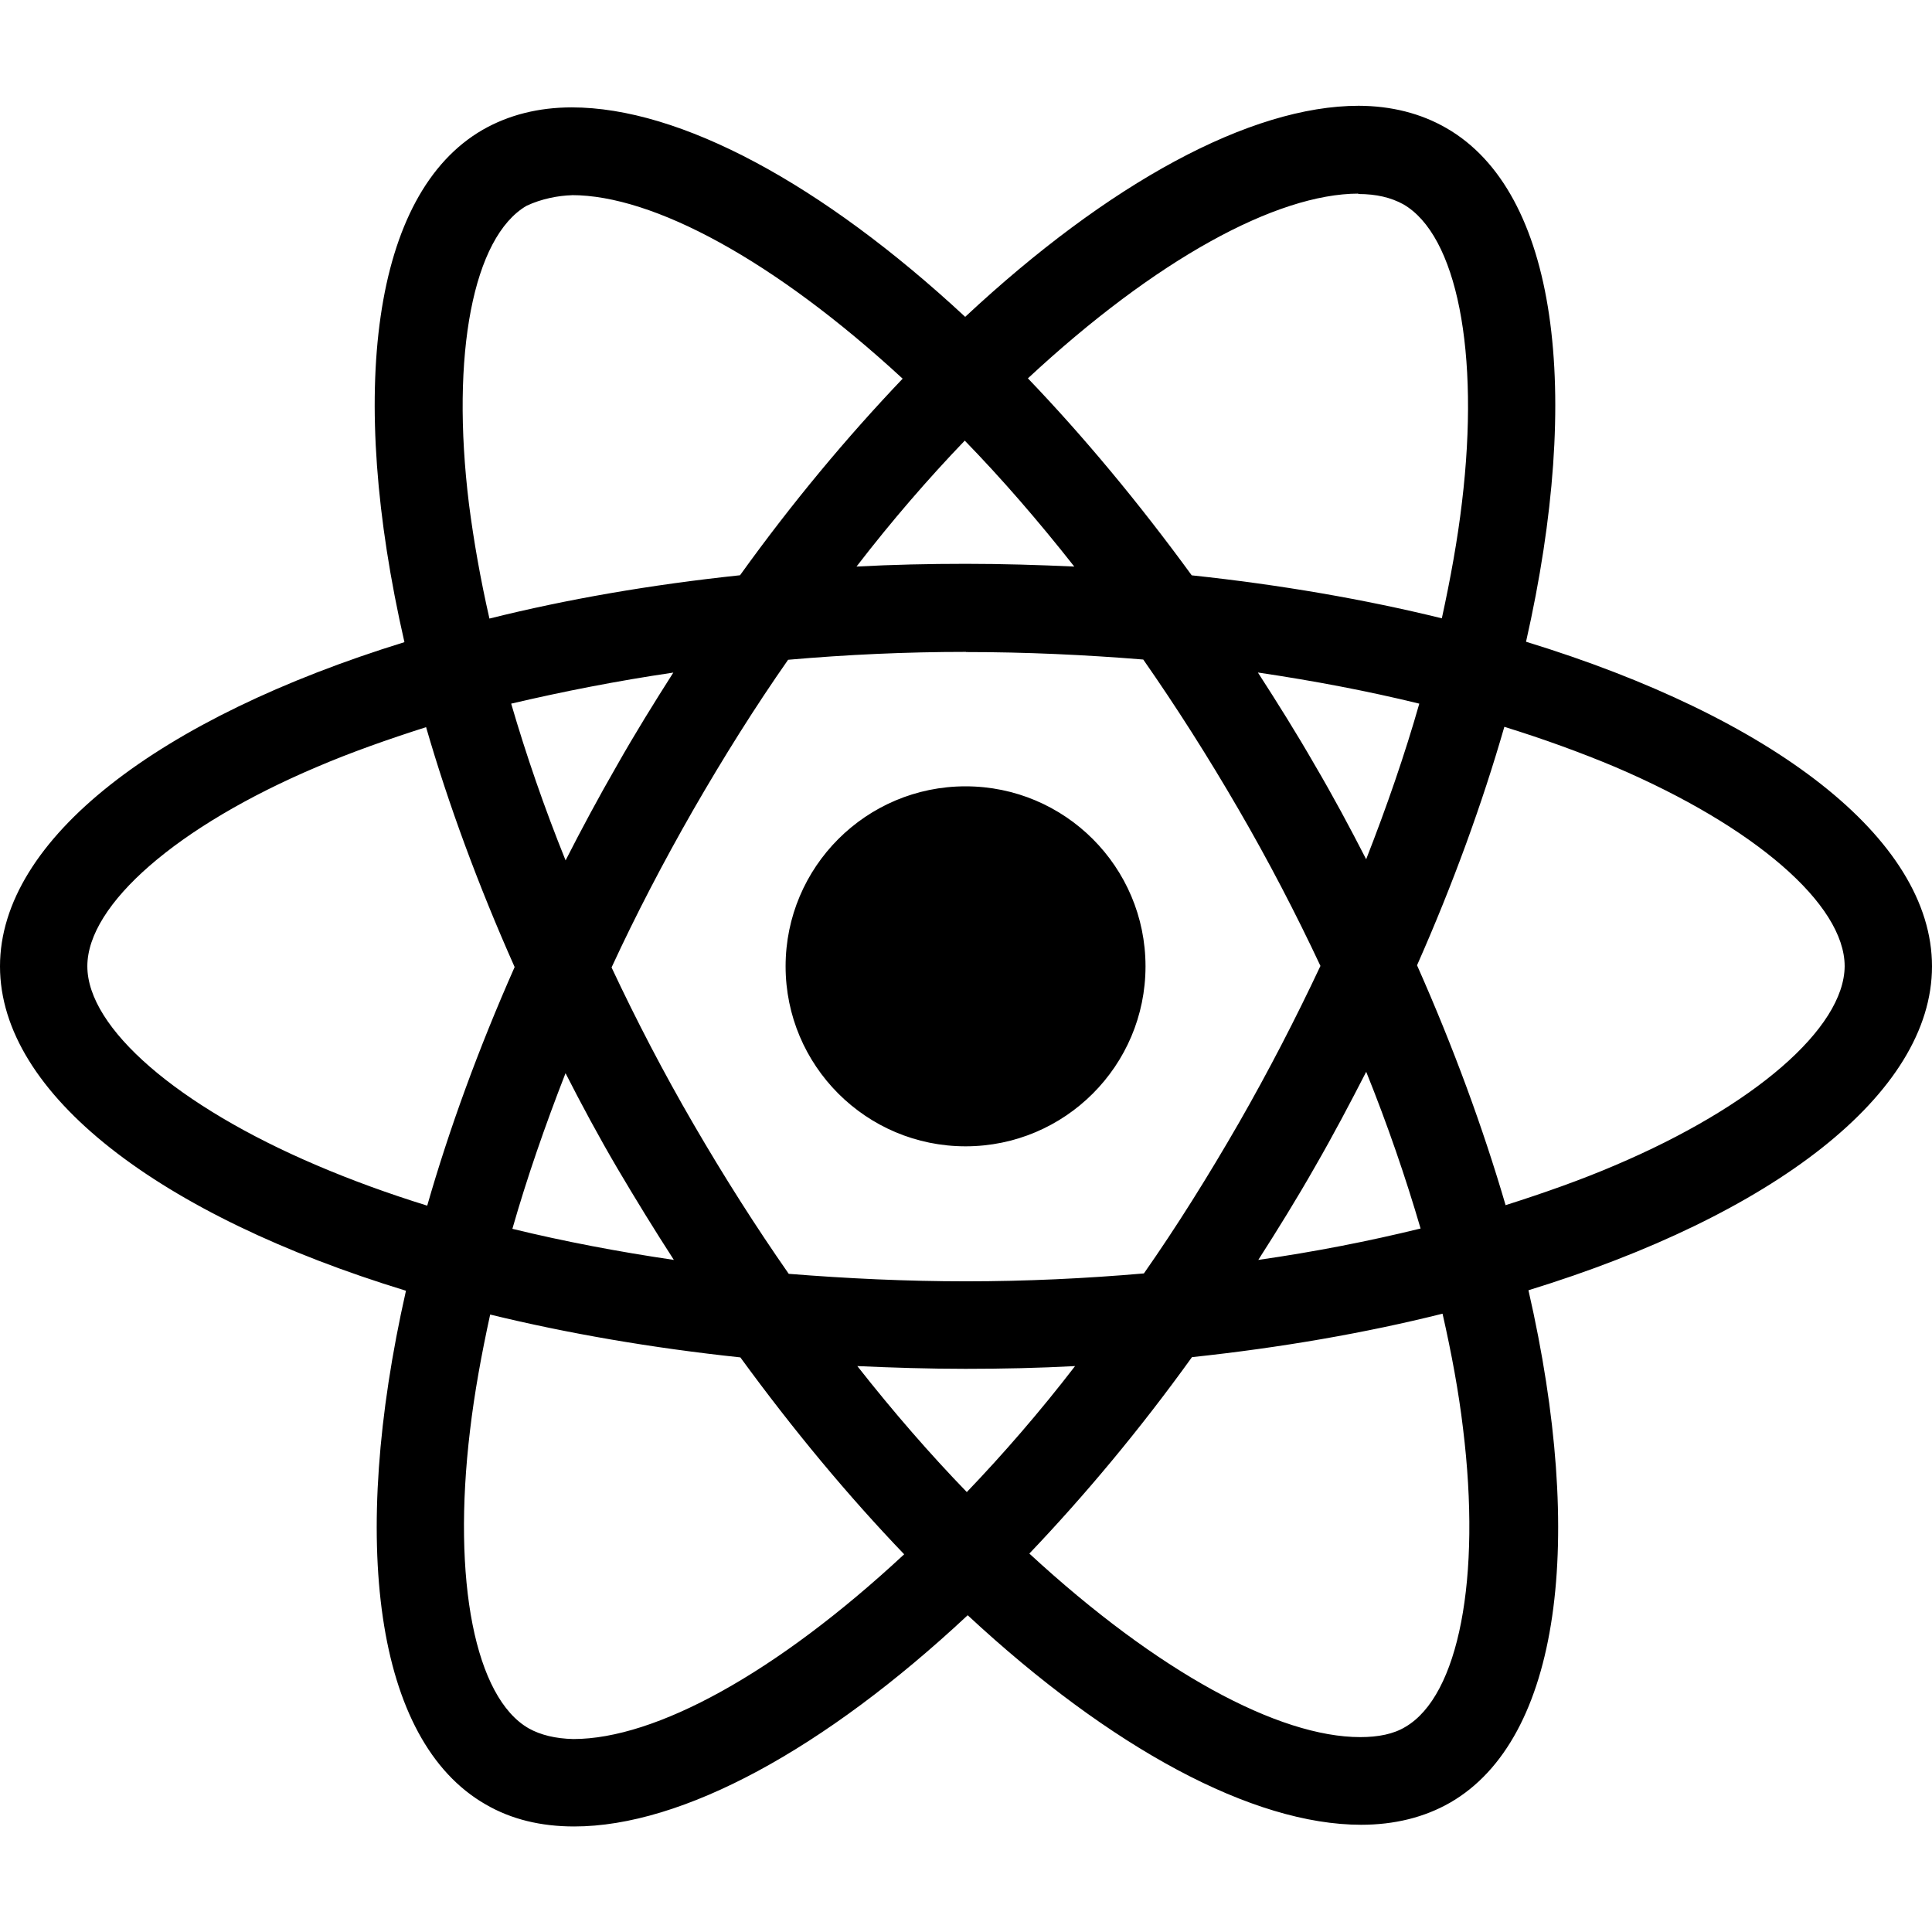
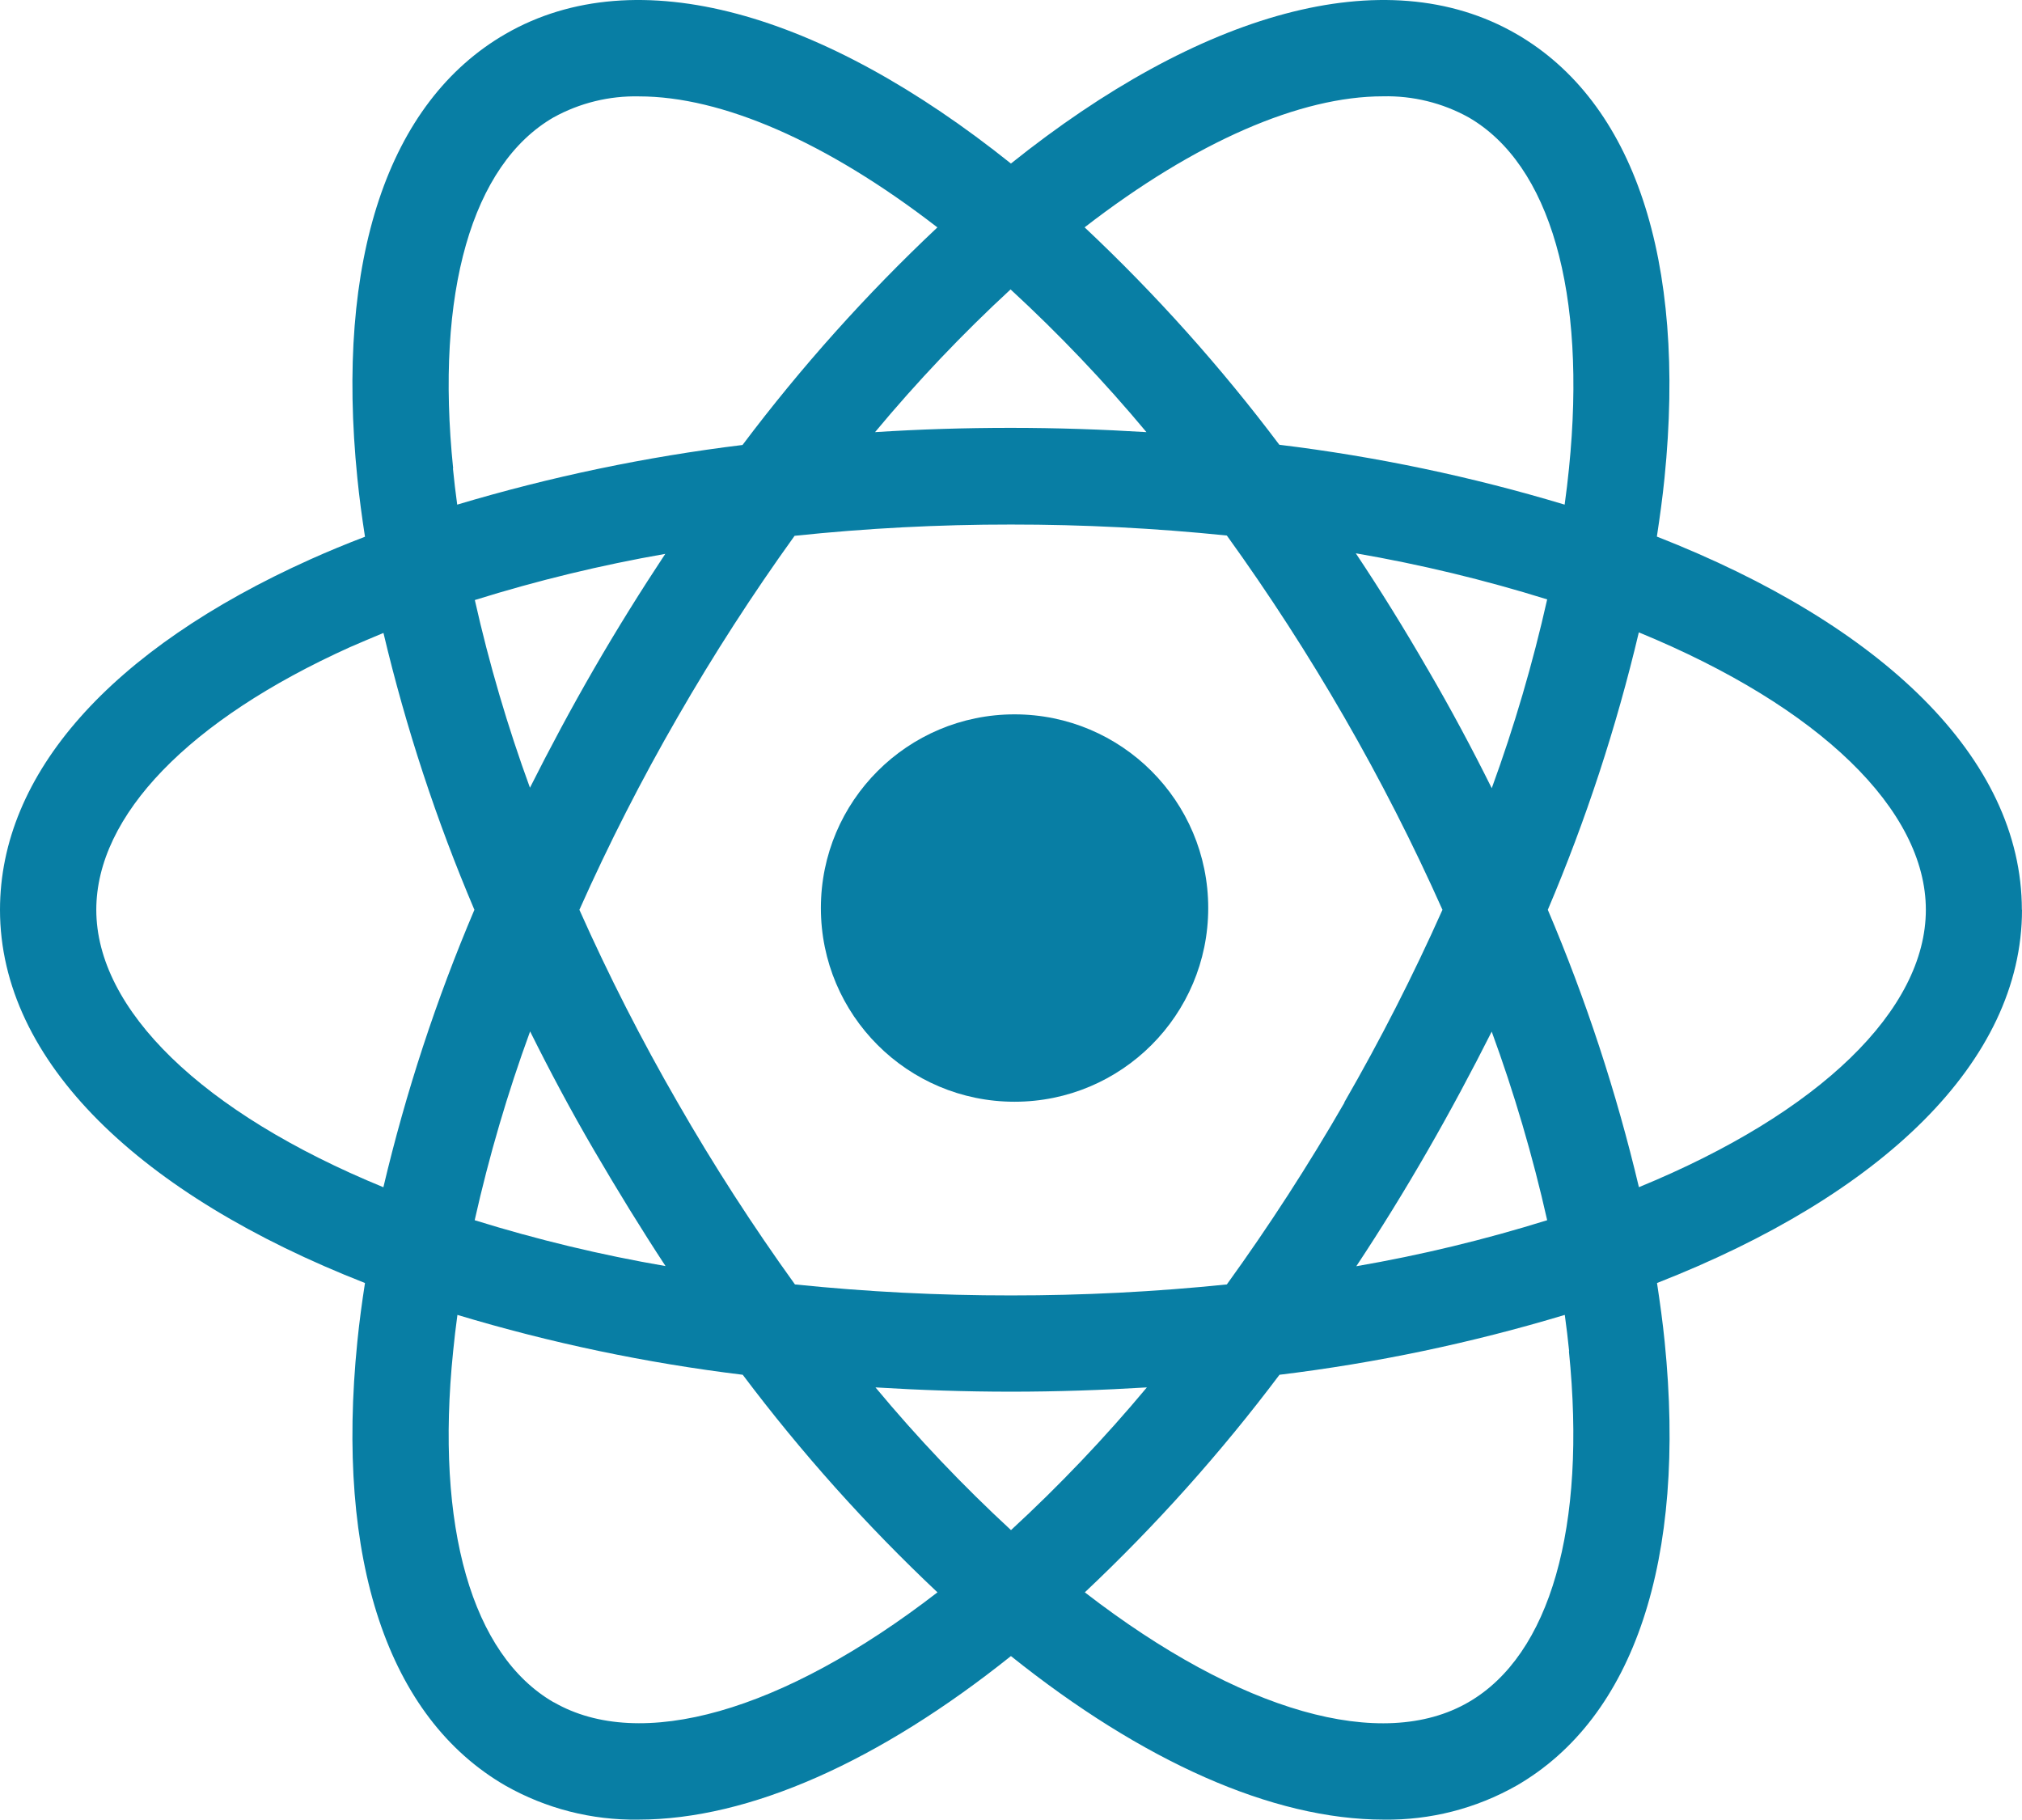
- <svg xmlns="http://www.w3.org/2000/svg" role="img" viewBox="0 0 24 24">
-   <path d="M14.23 12.004a2.236 2.236 0 0 1-2.235 2.236 2.236 2.236 0 0 1-2.236-2.236 2.236 2.236 0 0 1 2.235-2.236 2.236 2.236 0 0 1 2.236 2.236zm2.648-10.69c-1.346 0-3.107.96-4.888 2.622-1.78-1.653-3.542-2.602-4.887-2.602-.41 0-.783.093-1.106.278-1.375.793-1.683 3.264-.973 6.365C1.98 8.917 0 10.42 0 12.004c0 1.59 1.99 3.097 5.043 4.03-.704 3.113-.39 5.588.988 6.38.32.187.69.275 1.102.275 1.345 0 3.107-.96 4.888-2.624 1.78 1.654 3.542 2.603 4.887 2.603.41 0 .783-.09 1.106-.275 1.374-.792 1.683-3.263.973-6.365C22.02 15.096 24 13.59 24 12.004c0-1.59-1.99-3.097-5.043-4.032.704-3.11.39-5.587-.988-6.38-.318-.184-.688-.277-1.092-.278zm-.005 1.09v.006c.225 0 .406.044.558.127.666.382.955 1.835.73 3.704-.054.46-.142.945-.25 1.44-.96-.236-2.006-.417-3.107-.534-.66-.905-1.345-1.727-2.035-2.447 1.592-1.48 3.087-2.292 4.105-2.295zm-9.77.02c1.012 0 2.514.808 4.11 2.28-.686.72-1.37 1.537-2.02 2.442-1.107.117-2.154.298-3.113.538-.112-.49-.195-.964-.254-1.42-.23-1.868.054-3.32.714-3.707.19-.09.4-.127.563-.132zm4.882 3.05c.455.468.91.992 1.36 1.564-.44-.02-.89-.034-1.345-.034-.46 0-.915.01-1.36.034.44-.572.895-1.096 1.345-1.565zM12 8.1c.74 0 1.477.034 2.202.093.406.582.802 1.203 1.183 1.86.372.64.71 1.29 1.018 1.946-.308.655-.646 1.31-1.013 1.95-.38.66-.773 1.288-1.18 1.87-.728.063-1.466.098-2.21.098-.74 0-1.477-.035-2.202-.093-.406-.582-.802-1.204-1.183-1.86-.372-.64-.71-1.29-1.018-1.946.303-.657.646-1.313 1.013-1.954.38-.66.773-1.286 1.18-1.868.728-.064 1.466-.098 2.21-.098zm-3.635.254c-.24.377-.48.763-.704 1.16-.225.39-.435.782-.635 1.174-.265-.656-.49-1.31-.676-1.947.64-.15 1.315-.283 2.015-.386zm7.26 0c.695.103 1.365.23 2.006.387-.18.632-.405 1.282-.66 1.933-.2-.39-.41-.783-.64-1.174-.225-.392-.465-.774-.705-1.146zm3.063.675c.484.15.944.317 1.375.498 1.732.74 2.852 1.708 2.852 2.476-.005.768-1.125 1.74-2.857 2.475-.42.18-.88.342-1.355.493-.28-.958-.646-1.956-1.1-2.98.45-1.017.81-2.01 1.085-2.964zm-13.395.004c.278.96.645 1.957 1.1 2.98-.45 1.017-.812 2.01-1.086 2.964-.484-.15-.944-.318-1.37-.5-1.732-.737-2.852-1.706-2.852-2.474 0-.768 1.12-1.742 2.852-2.476.42-.18.88-.342 1.356-.494zm11.678 4.28c.265.657.49 1.312.676 1.948-.64.157-1.316.29-2.016.39.24-.375.48-.762.705-1.158.225-.39.435-.788.636-1.18zm-9.945.02c.2.392.41.783.64 1.175.23.39.465.772.705 1.143-.695-.102-1.365-.23-2.006-.386.18-.63.406-1.282.66-1.933zM17.92 16.32c.112.493.2.968.254 1.423.23 1.868-.054 3.32-.714 3.708-.147.09-.338.128-.563.128-1.012 0-2.514-.807-4.11-2.28.686-.72 1.37-1.536 2.02-2.44 1.107-.118 2.154-.3 3.113-.54zm-11.83.01c.96.234 2.006.415 3.107.532.66.905 1.345 1.727 2.035 2.446-1.595 1.483-3.092 2.295-4.11 2.295-.22-.005-.406-.05-.553-.132-.666-.38-.955-1.834-.73-3.703.054-.46.142-.944.25-1.438zm4.56.64c.44.02.89.034 1.345.034.46 0 .915-.01 1.36-.034-.44.572-.895 1.095-1.345 1.565-.455-.47-.91-.993-1.36-1.565z" />
+ <svg xmlns="http://www.w3.org/2000/svg" width="569px" height="512px" viewBox="0 0 569 512" version="1.1">
+   <g fill="none" fill-rule="evenodd">
+     <g fill="#087EA4" fill-rule="nonzero">
+       <path d="M285.5,201 C255.4,201 231,225.4 231,255.5 C231,285.6 255.4,310 285.5,310 C315.6,310 340,285.6 340,255.5 C340,225.4 315.6,201 285.5,201" id="react_light__Path" />
+       <path d="M568.96,255.994 C568.96,213.208 529.338,175.681 466.252,150.985 C467.095,145.424 467.857,139.922 468.399,134.521 C474.622,73.042 459.809,28.669 426.71,9.554 C389.677,-11.829 337.37,3.691 284.48,46.016 C231.59,3.691 179.283,-11.829 142.25,9.554 C109.151,28.669 94.338,73.042 100.561,134.521 C101.102,139.922 101.845,145.444 102.708,151.025 C97.449,153.033 92.291,155.161 87.333,157.39 C31.011,182.709 0,217.765 0,255.994 C0,298.781 39.622,336.307 102.708,361.004 C101.845,366.565 101.102,372.067 100.561,377.468 C94.338,438.947 109.151,483.32 142.25,502.435 C153.63,508.888 166.524,512.187 179.604,511.992 C210.956,511.992 247.568,495.488 284.48,465.973 C321.372,495.488 358.004,511.992 389.396,511.992 C402.475,512.184 415.369,508.885 426.75,502.435 C459.849,483.32 474.662,438.947 468.439,377.468 C467.898,372.067 467.135,366.565 466.292,361.004 C529.378,336.347 569,298.761 569,255.994 M389.155,27.103 C397.565,26.9 405.878,28.937 413.242,33.006 C436.224,46.277 446.541,82.278 441.523,131.77 C441.182,135.143 440.78,138.557 440.299,141.99 C414.067,134.088 387.206,128.452 360.011,125.145 C343.525,103.224 325.193,82.756 305.214,63.966 C336.587,39.712 366.032,27.103 389.135,27.103 M378.356,310.206 C368.205,327.831 357.151,344.92 345.238,361.405 C325.045,363.48 304.759,364.512 284.46,364.497 C264.168,364.511 243.888,363.479 223.702,361.405 C211.821,344.919 200.8,327.83 190.684,310.206 C180.533,292.629 171.307,274.534 163.045,255.994 C171.307,237.455 180.533,219.359 190.684,201.783 C200.784,184.229 211.771,167.201 223.602,150.764 C243.825,148.638 264.146,147.579 284.48,147.592 C304.772,147.58 325.052,148.612 345.238,150.684 C357.109,167.146 368.136,184.201 378.276,201.783 C388.419,219.364 397.645,237.458 405.915,255.994 C397.645,274.53 388.419,292.625 378.276,310.206 M419.725,290.127 C426.095,307.504 431.325,325.277 435.381,343.335 C417.78,348.824 399.837,353.15 381.668,356.285 C388.573,345.871 395.264,335.036 401.74,323.778 C408.143,312.655 414.145,301.431 419.805,290.208 M246.363,390.378 C258.848,391.141 271.594,391.583 284.5,391.583 C297.406,391.583 310.232,391.141 322.737,390.378 C310.881,404.583 298.108,417.998 284.5,430.534 C270.922,418 258.182,404.585 246.363,390.378 Z M187.312,356.245 C169.137,353.124 151.188,348.811 133.579,343.335 C137.619,325.306 142.828,307.559 149.175,290.208 C154.755,301.431 160.736,312.655 167.24,323.778 C173.743,334.902 180.467,345.865 187.312,356.285 M149.175,221.761 C142.851,204.474 137.655,186.795 133.619,168.835 C151.184,163.352 169.086,159.013 187.211,155.844 C180.347,166.225 173.622,176.987 167.139,188.21 C160.656,199.434 154.735,210.517 149.074,221.761 M322.617,121.591 C310.132,120.828 297.386,120.386 284.38,120.386 C271.48,120.386 258.768,120.788 246.243,121.591 C258.061,107.384 270.801,93.969 284.38,81.434 C297.992,93.966 310.766,107.38 322.617,121.591 Z M401.7,188.21 C395.197,176.94 388.473,166.097 381.528,155.684 C399.744,158.819 417.734,163.152 435.381,168.654 C431.332,186.681 426.122,204.427 419.785,221.781 C414.205,210.557 408.204,199.334 401.72,188.23 M127.517,131.79 C122.439,82.318 132.816,46.297 155.779,33.026 C163.145,28.963 171.456,26.926 179.865,27.123 C202.968,27.123 232.413,39.732 263.786,63.986 C243.794,82.79 225.448,103.271 208.949,125.205 C181.762,128.528 154.904,134.143 128.661,141.99 C128.2,138.557 127.778,135.164 127.457,131.79 M98.453,182.106 C101.544,180.768 104.695,179.429 107.907,178.091 C114.221,204.736 122.782,230.797 133.499,255.994 C122.762,281.241 114.193,307.357 107.887,334.059 C56.743,313.077 27.097,284.004 27.097,255.994 C27.097,229.451 53.191,202.526 98.453,182.106 Z M155.779,478.963 C132.816,465.691 122.439,429.671 127.517,380.198 C127.838,376.825 128.26,373.432 128.721,369.978 C154.954,377.879 181.815,383.514 209.009,386.824 C225.5,408.753 243.832,429.233 263.806,448.043 C220.069,481.834 180.106,492.978 155.839,478.963 M441.503,380.198 C446.521,429.691 436.204,465.691 413.221,478.963 C388.975,493.018 348.991,481.834 305.274,448.043 C325.241,429.233 343.567,408.752 360.051,386.824 C387.246,383.517 414.107,377.881 440.339,369.978 C440.82,373.432 441.222,376.825 441.563,380.198 M461.193,334.018 C454.869,307.333 446.294,281.231 435.562,255.994 C446.29,230.744 454.858,204.629 461.173,177.93 C512.216,198.912 541.943,227.985 541.943,255.994 C541.943,284.004 512.297,313.077 461.153,334.059" id="react_light__Shape" />
+     </g>
+   </g>
</svg>
